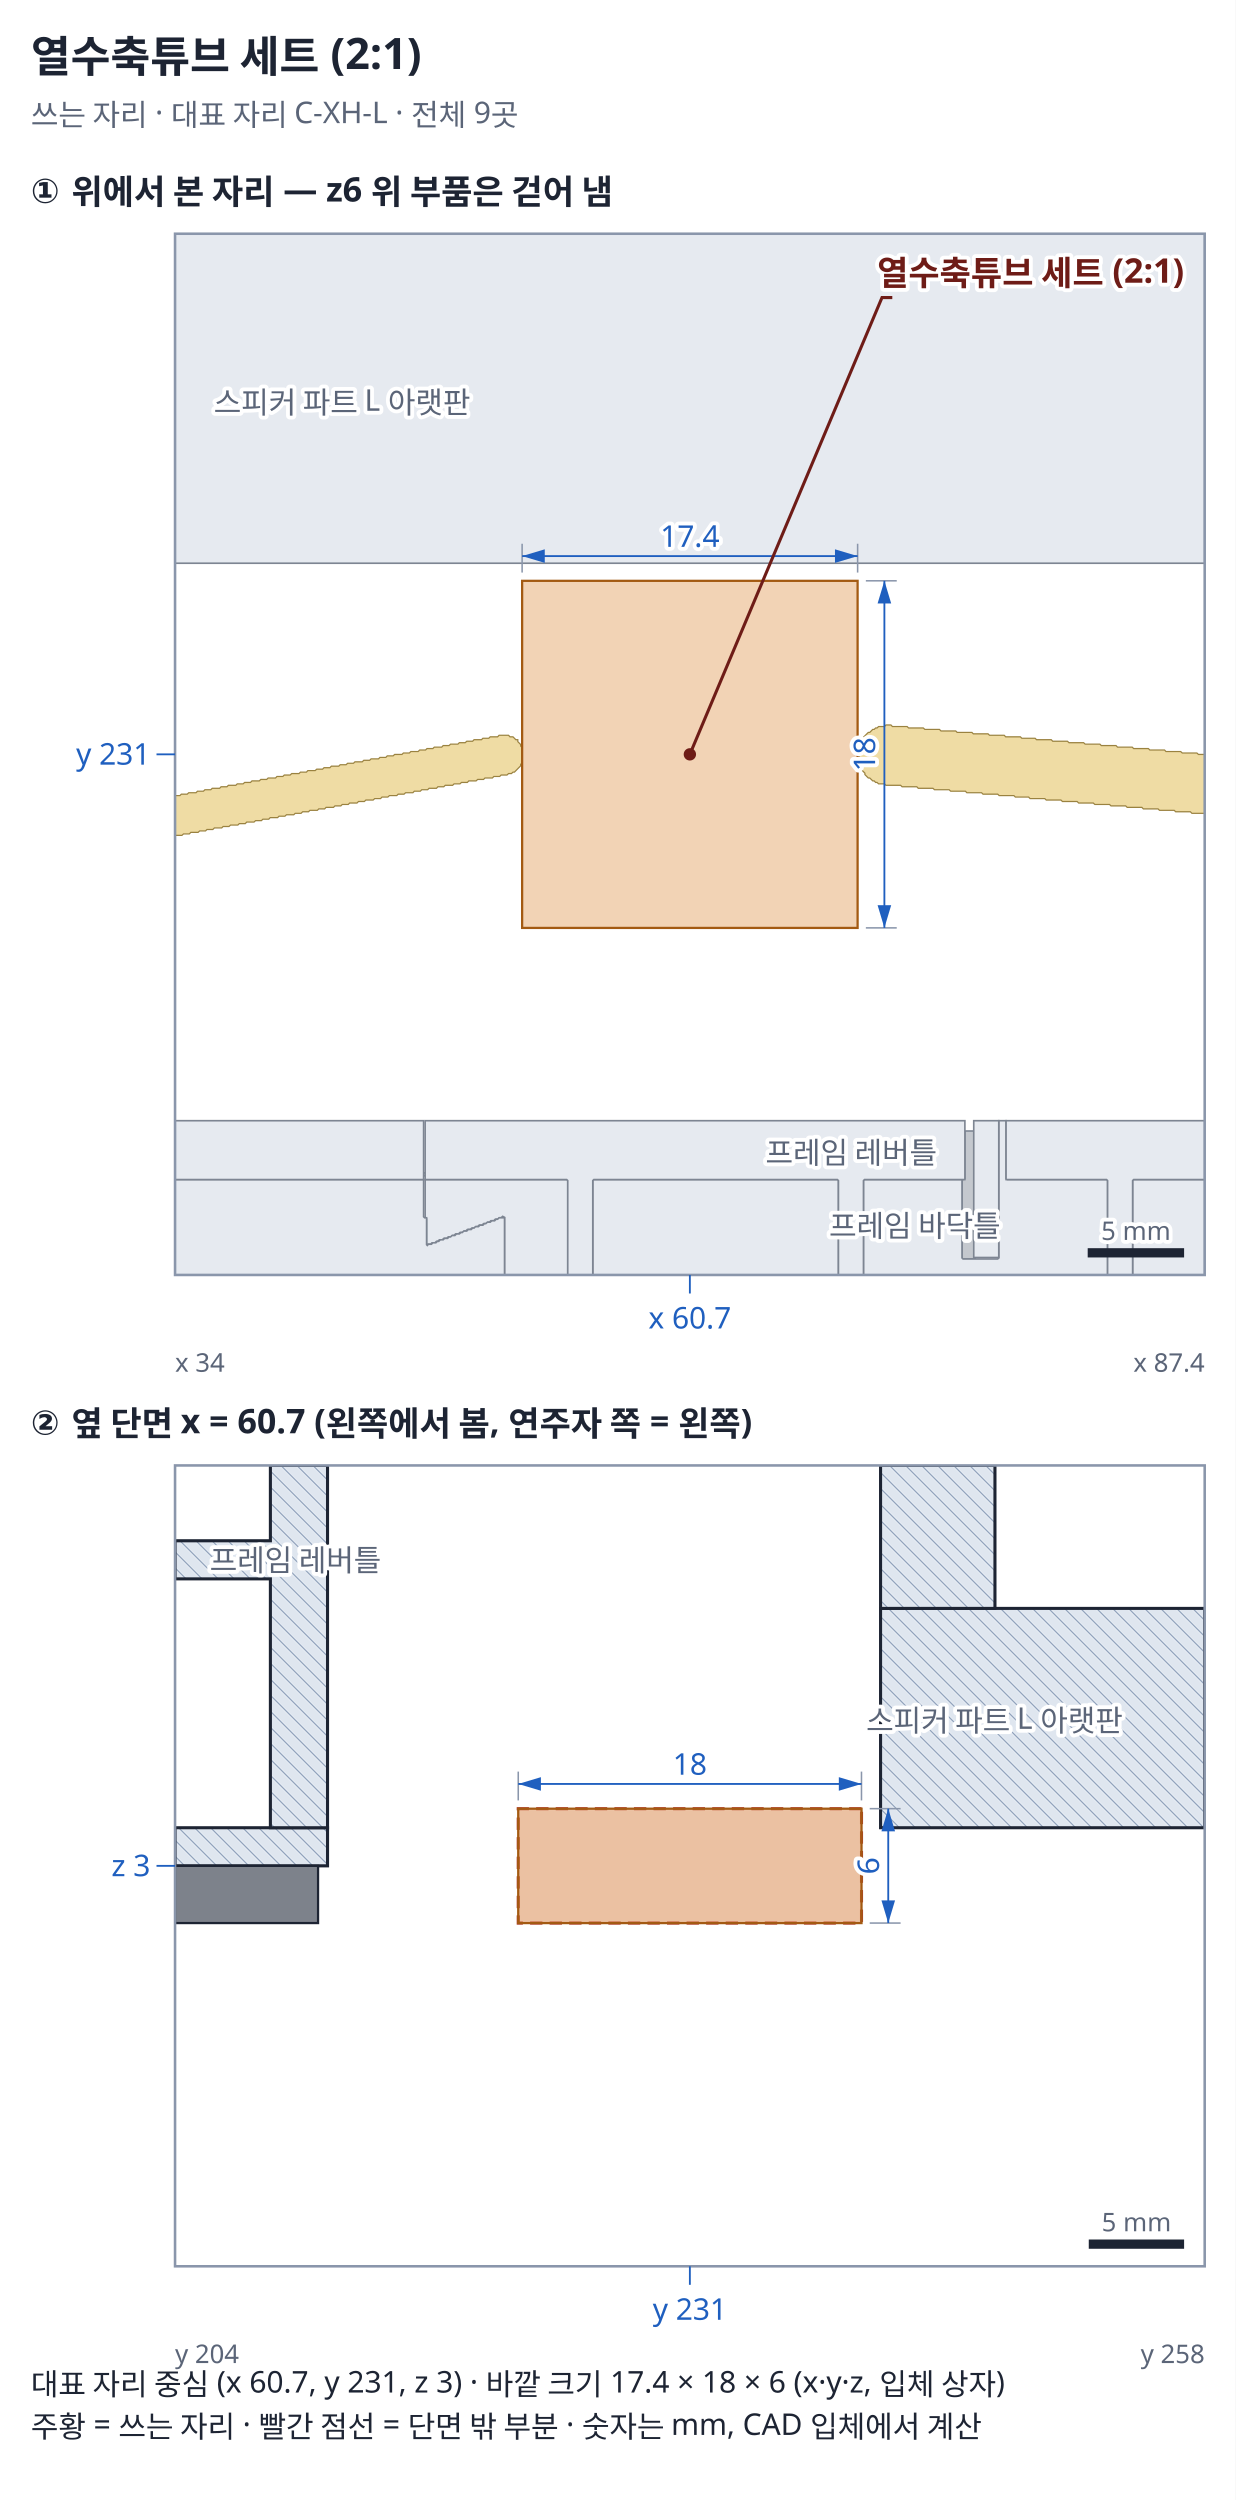
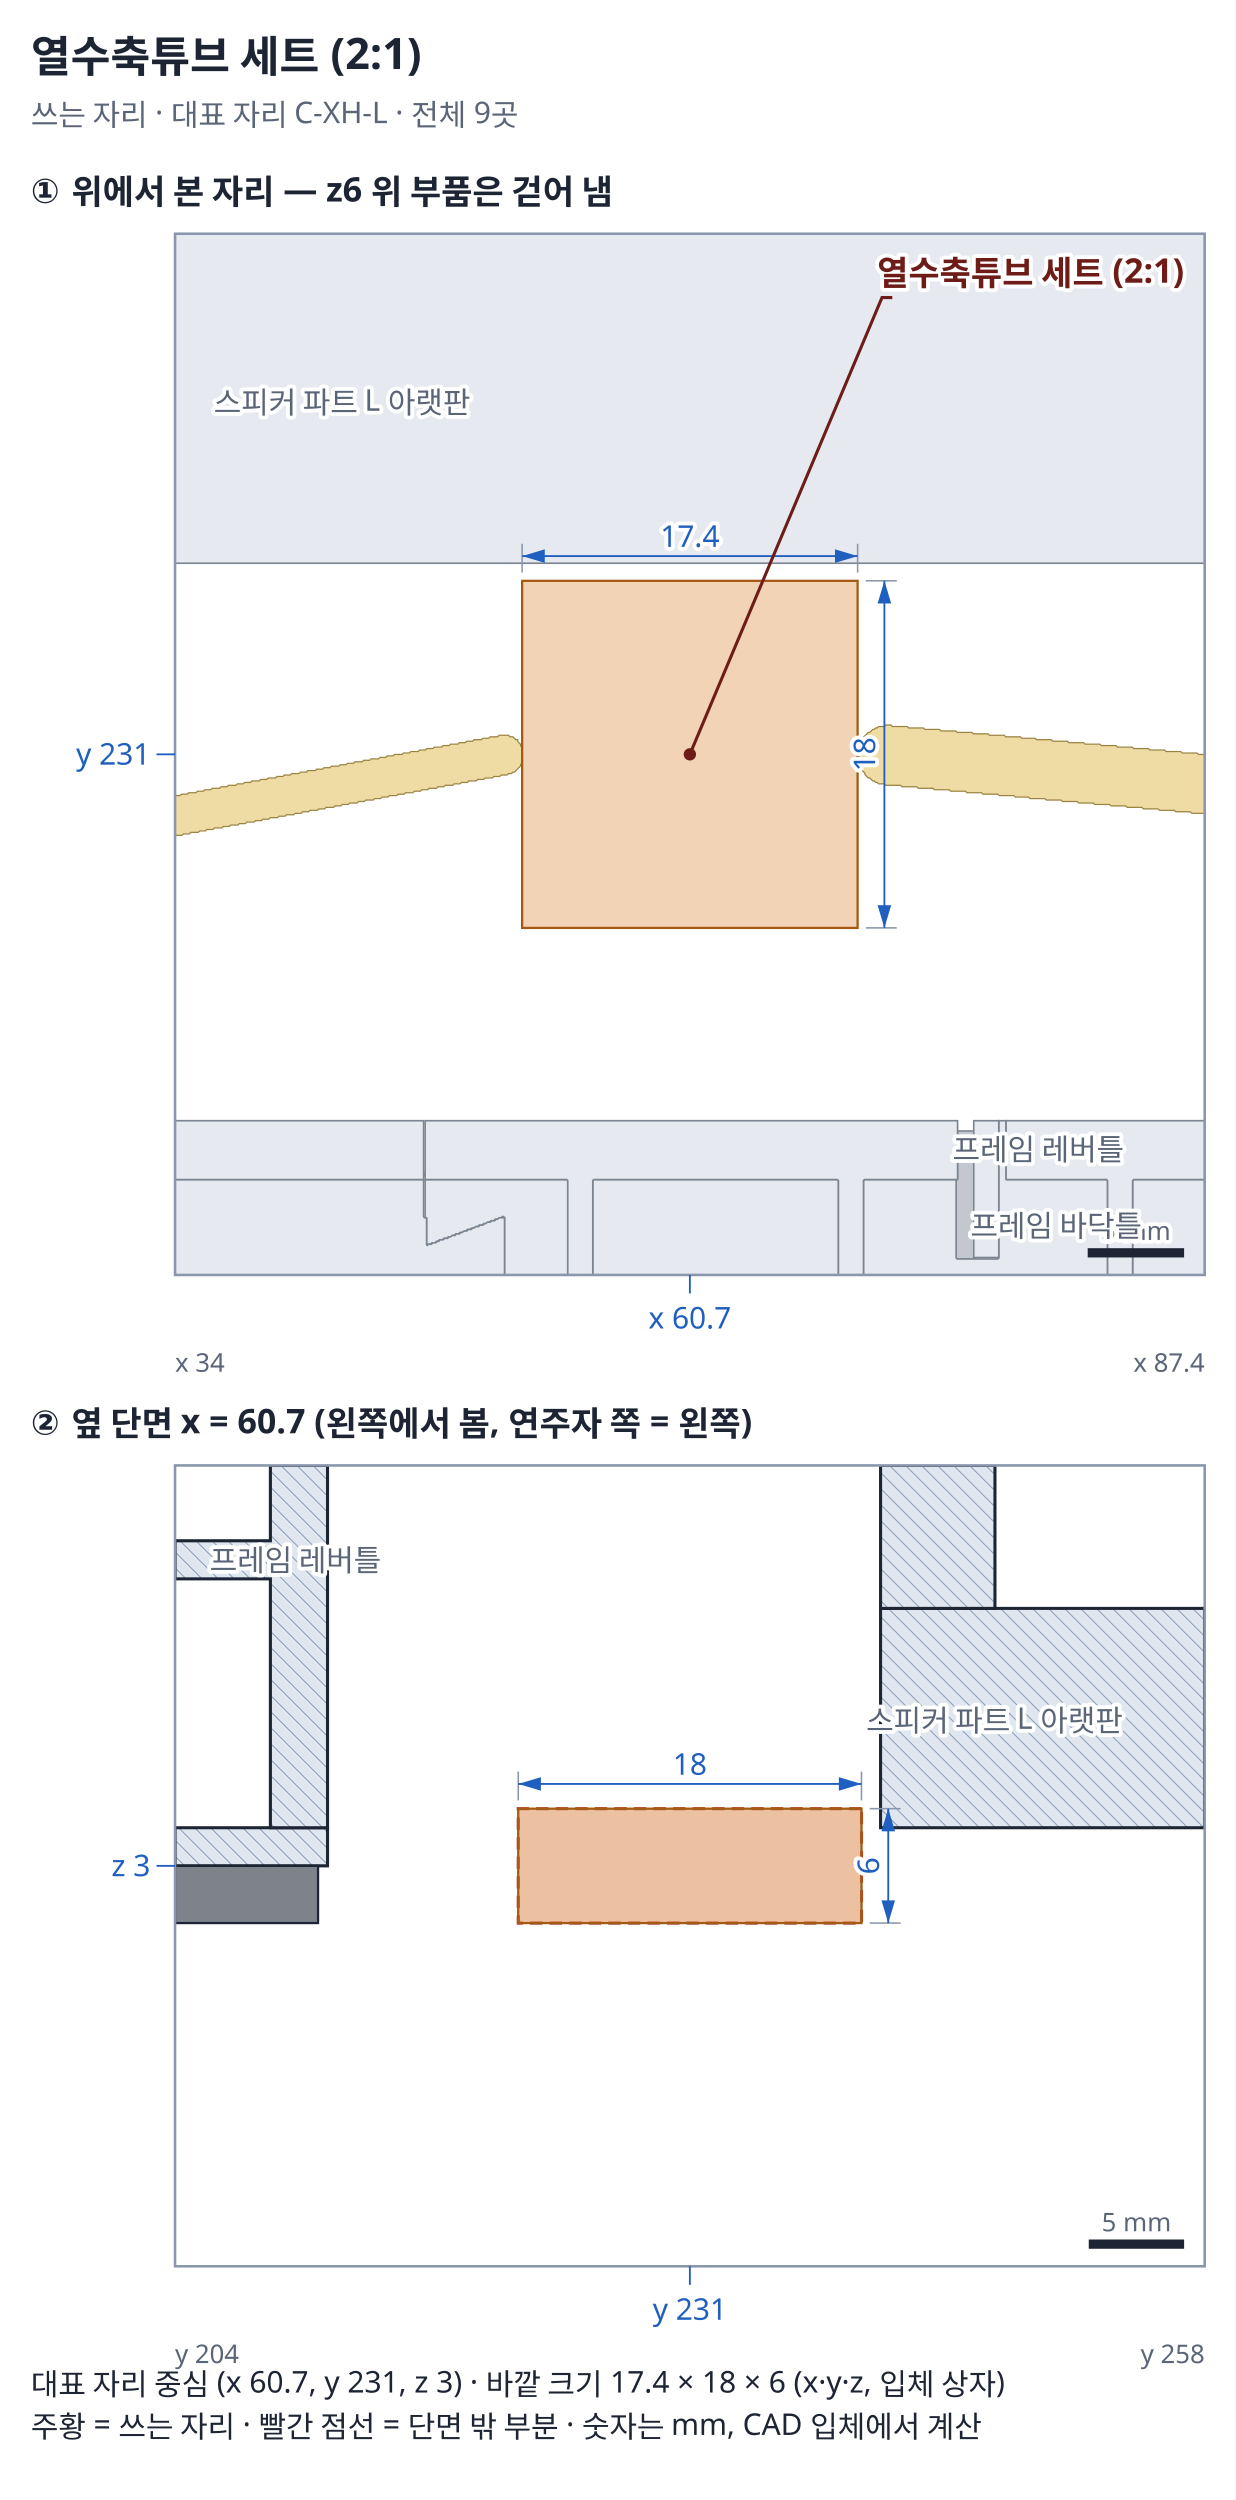
<svg xmlns="http://www.w3.org/2000/svg" viewBox="0 0 120 242.8" width="600" height="1214">
  <defs>
    <style>
.bg{fill:#ffffff}
.frame{fill:none;stroke:#1d2433;stroke-width:.5}
.t{font-family:'Apple SD Gothic Neo','Noto Sans KR','Malgun Gothic','IBM Plex Sans KR',sans-serif;fill:#1d2433}
.h{paint-order:stroke;stroke:#ffffff;stroke-width:.75;stroke-linejoin:round}
.tb{font-weight:700}
.td{fill:#1f5fbf}
.tm{fill:#5b6578}
.tr{fill:#c2410c}
.S-wood{fill:url(#hw);stroke:#1d2433;stroke-width:.4;stroke-linejoin:round}
.S-print{fill:url(#hp);stroke:#1d2433;stroke-width:.4;stroke-linejoin:round}
.S-metal{fill:url(#hm);stroke:#1d2433;stroke-width:.32;stroke-linejoin:round}
.S-rubber{fill:#50555e;stroke:#1d2433;stroke-width:.25}
.S-elec{fill:url(#he);stroke:#1d2433;stroke-width:.3}
.S-screen{fill:#3a4150;stroke:#1d2433;stroke-width:.3}
.S-cable{fill:#e3b23c;stroke:#6b5a1e;stroke-width:.18}
.S-ctx{fill:#eceef1;stroke:#a3aab5;stroke-width:.18}
.P-wood{fill:#f2e6d2;stroke:#39404d;stroke-width:.22;stroke-linejoin:round}
.P-print{fill:#e5ebf3;stroke:#39404d;stroke-width:.22;stroke-linejoin:round}
.P-metal{fill:#c9ced6;stroke:#39404d;stroke-width:.2}
.P-rubber{fill:#7d828b;stroke:#39404d;stroke-width:.18}
.P-elec{fill:#d3ead8;stroke:#39404d;stroke-width:.2}
.P-screen{fill:#596070;stroke:#39404d;stroke-width:.2}
.P-cable{fill:#f0cf7a;fill-opacity:.55;stroke:#8a7430;stroke-width:.14;stroke-opacity:.7}
.P-ctx{fill:#f2f3f5;stroke:#b3b9c3;stroke-width:.18}
.air{fill:#e8f1fb;stroke:none}
.hid{fill:none;stroke:#39404d;stroke-width:.24;stroke-dasharray:1.6 .9}
.hidc{fill:none;stroke:#c2410c;stroke-width:.28;stroke-dasharray:2.2 1.1}
.ph{fill:none;stroke:#5b6578;stroke-width:.3;stroke-dasharray:4 1 1 1}
.cl{fill:none;stroke:#6b7690;stroke-width:.2;stroke-dasharray:6 1.2 1 1.2}
.thin{fill:none;stroke:#39404d;stroke-width:.2}
.vis{fill:none;stroke:#1d2433;stroke-width:.3}
.sound{fill:none;stroke:#c2410c;stroke-width:.4;stroke-dasharray:3 1.2}
.ax{fill:none;stroke:#7a3fb5;stroke-width:.3;stroke-dasharray:5 1.2 1 1.2}
.keep{fill:none;stroke:#b42318;stroke-width:.3;stroke-dasharray:1.2 1}
.dm{fill:none;stroke:#1f5fbf;stroke-width:.18}
.ex{fill:none;stroke:#8a96ab;stroke-width:.15}
.ah{fill:#1f5fbf;stroke:none}
.ld{fill:none;stroke:#3d4555;stroke-width:.18}
.dot{fill:#3d4555}
.bal{fill:#ffffff;stroke:#1d2433;stroke-width:.25}
.secl{fill:none;stroke:#1d2433;stroke-width:.55}
.seca{fill:#1d2433}
.grid{fill:none;stroke:#1d2433;stroke-width:.25}
.grid2{fill:none;stroke:#8a96ab;stroke-width:.15}
.box{fill:#fbfbfc;stroke:#c3c9d3;stroke-width:.2}
.sheetply{fill:#fbf6ee;stroke:#1d2433;stroke-width:.35}
.zone{fill:#f4f6f9;stroke:#8a96ab;stroke-width:.2}
.datum{fill:none;stroke:#15803d;stroke-width:.9;stroke-linecap:round;stroke-opacity:.9}
.spot{fill:none;stroke:#c2410c;stroke-width:.32}
.spoth{fill:none;stroke:#c2410c;stroke-width:.32;stroke-dasharray:.45 .3}

.Zkw{fill:#fbfbf8;stroke:#7d8592;stroke-width:.16}.Zkb{fill:#aab0b9;stroke:#5d6672;stroke-width:.16}.Zpr{fill:#e6eaf0;stroke:#7d8592;stroke-width:.16}
.Zwd{fill:#efe4d0;stroke:#8a7a5e;stroke-width:.16}.Zel{fill:#dbe9df;stroke:#6f8a77;stroke-width:.16}.Zmt{fill:#d2d7de;stroke:#6f7887;stroke-width:.14}
.Zrb{fill:#c4c8ce;stroke:#6f7887;stroke-width:.14}.Zcb{fill:#efdca4;stroke:#9a8240;stroke-width:.12}
.Skw{fill:#f4f4ee;stroke:#1d2433;stroke-width:.3}.Skb{fill:#8e95a0;stroke:#1d2433;stroke-width:.3}.Spr{fill:url(#hp);stroke:#1d2433;stroke-width:.3}
.Swd{fill:url(#hw);stroke:#1d2433;stroke-width:.3}.Sel{fill:url(#he);stroke:#1d2433;stroke-width:.26}.Smt{fill:url(#hm);stroke:#1d2433;stroke-width:.24}
.Srb{fill:#7d828b;stroke:#1d2433;stroke-width:.22}.Scb{fill:#e3b23c;stroke:#6b5a1e;stroke-width:.16}
.HL{fill:#B3342D;fill-opacity:.88;stroke:#6e1c17;stroke-width:.3;stroke-linejoin:round}
.HLs{fill:#B3342D;stroke:#5a1511;stroke-width:.32;stroke-linejoin:round}
.HL2{fill:#B3342D;fill-opacity:.32;stroke:#B3342D;stroke-width:.2}
.HLp{fill:#B3342D;fill-opacity:.14;stroke:#B3342D;stroke-width:.3;stroke-dasharray:1.2 .7}
.HH{fill:#d9822b;fill-opacity:.35;stroke:#a35a12;stroke-width:.22}
.vf{fill:none;stroke:#8a96ab;stroke-width:.25}
.lead{fill:none;stroke:#6e1c17;stroke-width:.3}
.tl{fill:#6e1c17}
.nb{fill:#5b6578}
</style>
    <pattern id="hw" patternUnits="userSpaceOnUse" width="1.6" height="1.6" patternTransform="rotate(45)">
      <rect width="1.6" height="1.6" fill="#ecdcc2" />
      <line x1="0" y1="0" x2="0" y2="1.6" stroke="#a8875a" stroke-width=".22" />
    </pattern>
    <pattern id="hp" patternUnits="userSpaceOnUse" width="1.1" height="1.1" patternTransform="rotate(-45)">
      <rect width="1.1" height="1.1" fill="#dfe6ef" />
      <line x1="0" y1="0" x2="0" y2="1.1" stroke="#7f93b0" stroke-width=".16" />
    </pattern>
    <pattern id="hm" patternUnits="userSpaceOnUse" width=".9" height=".9" patternTransform="rotate(45)">
      <rect width=".9" height=".9" fill="#c3c8d1" />
      <path d="M0 0V.9M0 0H.9" stroke="#5d6778" stroke-width=".12" />
    </pattern>
    <pattern id="he" patternUnits="userSpaceOnUse" width="1.4" height="1.4">
      <rect width="1.4" height="1.4" fill="#cfe6d3" />
      <line x1="0" y1=".7" x2="1.4" y2=".7" stroke="#5f9a6c" stroke-width=".14" />
    </pattern>
    <clipPath id="c0">
      <rect x="17.00" y="22.70" width="100.00" height="101.12" />
    </clipPath>
    <clipPath id="c1">
      <rect x="17.00" y="142.32" width="100.00" height="77.78" />
    </clipPath>
  </defs>
  <rect class="bg" x="0" y="0" width="120" height="242.8" />
  <g class="L-geo">
-     <path class="Zrb" fill-rule="evenodd" d="M94.73 122.18 94.57 122.03 94.57 109.84 93.71 109.84 93.71 114.46 93.61 114.56 93.43 114.56 93.43 122.27 94.69 122.27Z" clip-path="url(#c0)" />
+     <path class="Zrb" fill-rule="evenodd" d="M94.73 122.18 94.57 122.03 94.57 109.84 93.00 109.84 93.00 114.46 92.86 114.60 92.86 122.27 94.69 122.27Z" clip-path="url(#c0)" />
    <path class="Zrb" fill-rule="evenodd" d="M41.36 113.91 41.07 113.91 41.07 114.20 41.36 114.20Z" clip-path="url(#c0)" />
    <path class="Zcb" fill-rule="evenodd" d="M17.82 80.99 18.39 80.99 18.53 80.84 19.24 80.84 19.39 80.70 19.96 80.70 20.10 80.56 20.67 80.56 20.82 80.41 21.53 80.41 21.67 80.27 22.24 80.27 22.39 80.13 23.10 80.13 23.24 79.99 23.82 79.99 23.96 79.84 24.67 79.84 24.82 79.70 25.39 79.70 25.53 79.56 26.10 79.56 26.24 79.41 26.96 79.41 27.10 79.27 27.67 79.27 27.82 79.13 28.53 79.13 28.67 78.99 29.24 78.99 29.39 78.84 29.96 78.84 30.10 78.70 30.82 78.70 30.96 78.56 31.53 78.56 31.67 78.41 32.39 78.41 32.53 78.27 33.10 78.27 33.24 78.13 33.82 78.13 33.96 77.99 34.67 77.99 34.82 77.84 35.39 77.84 35.53 77.70 36.24 77.70 36.39 77.56 36.96 77.56 37.10 77.41 37.67 77.41 37.82 77.27 38.53 77.27 38.67 77.13 39.24 77.13 39.39 76.99 40.10 76.99 40.24 76.84 40.82 76.84 40.96 76.70 41.53 76.70 41.67 76.56 42.39 76.56 42.53 76.41 43.10 76.41 43.24 76.27 43.96 76.27 44.10 76.13 44.67 76.13 44.82 75.99 45.39 75.99 45.53 75.84 46.24 75.84 46.39 75.70 46.96 75.70 47.10 75.56 47.82 75.56 47.96 75.41 48.53 75.41 48.67 75.27 49.24 75.27 49.39 75.13 49.67 75.13 49.82 74.99 49.96 74.99 50.57 74.37 50.57 74.23 50.71 74.09 50.71 72.60 50.57 72.46 50.57 72.31 50.29 72.03 50.29 71.84 50.10 71.84 49.82 71.56 49.53 71.56 49.39 71.41 48.47 71.41 48.33 71.56 47.61 71.56 47.47 71.70 46.90 71.70 46.76 71.84 46.04 71.84 45.90 71.99 45.33 71.99 45.18 72.13 44.61 72.13 44.47 72.27 43.76 72.27 43.61 72.41 43.04 72.41 42.90 72.56 42.18 72.56 42.04 72.70 41.47 72.70 41.33 72.84 40.76 72.84 40.61 72.99 39.90 72.99 39.76 73.13 39.18 73.13 39.04 73.27 38.33 73.27 38.18 73.41 37.61 73.41 37.47 73.56 36.90 73.56 36.76 73.70 36.04 73.70 35.90 73.84 35.33 73.84 35.18 73.99 34.47 73.99 34.33 74.13 33.76 74.13 33.61 74.27 33.04 74.27 32.90 74.41 32.18 74.41 32.04 74.56 31.47 74.56 31.33 74.70 30.76 74.70 30.61 74.84 29.90 74.84 29.76 74.99 29.18 74.99 29.04 75.13 28.33 75.13 28.18 75.27 27.61 75.27 27.47 75.41 26.90 75.41 26.76 75.56 26.04 75.56 25.90 75.70 25.33 75.70 25.18 75.84 24.47 75.84 24.33 75.99 23.76 75.99 23.61 76.13 23.04 76.13 22.90 76.27 22.18 76.27 22.04 76.41 21.47 76.41 21.33 76.56 20.61 76.56 20.47 76.70 19.90 76.70 19.76 76.84 19.18 76.84 19.04 76.99 18.33 76.99 18.18 77.13 17.61 77.13 17.47 77.27 17.00 77.27 17.00 81.13 17.67 81.13Z" clip-path="url(#c0)" />
    <path class="Zcb" fill-rule="evenodd" d="M117.00 73.27 116.39 73.27 116.24 73.13 114.82 73.13 114.67 72.99 113.24 72.99 113.10 72.84 111.67 72.84 111.53 72.70 110.10 72.70 109.96 72.56 108.53 72.56 108.39 72.41 106.96 72.41 106.82 72.27 105.39 72.27 105.24 72.13 103.82 72.13 103.67 71.99 102.24 71.99 102.10 71.84 100.67 71.84 100.53 71.70 99.24 71.70 99.10 71.56 97.67 71.56 97.53 71.41 96.10 71.41 95.96 71.27 94.53 71.27 94.39 71.13 92.96 71.13 92.82 70.99 91.39 70.99 91.24 70.84 89.82 70.84 89.67 70.70 88.24 70.70 88.10 70.56 86.67 70.56 86.53 70.41 86.04 70.41 85.90 70.56 85.33 70.56 85.18 70.70 85.04 70.70 84.90 70.84 84.76 70.84 84.47 71.13 84.33 71.13 83.86 71.60 83.86 71.74 83.57 72.03 83.57 72.17 83.43 72.31 83.43 74.37 83.71 74.66 83.71 74.80 84.00 75.09 84.00 75.23 84.33 75.56 84.47 75.56 84.76 75.84 84.90 75.84 85.04 75.99 85.18 75.99 85.33 76.13 85.90 76.13 86.04 76.27 87.47 76.27 87.61 76.41 89.04 76.41 89.18 76.56 90.61 76.56 90.76 76.70 92.18 76.70 92.33 76.84 93.76 76.84 93.90 76.99 95.33 76.99 95.47 77.13 96.90 77.13 97.04 77.27 98.47 77.27 98.61 77.41 99.90 77.41 100.04 77.56 101.47 77.56 101.61 77.70 103.04 77.70 103.18 77.84 104.61 77.84 104.76 77.99 106.18 77.99 106.33 78.13 107.76 78.13 107.90 78.27 109.33 78.27 109.47 78.41 110.90 78.41 111.04 78.56 112.47 78.56 112.61 78.70 114.04 78.70 114.18 78.84 115.61 78.84 115.76 78.99 117.00 78.99Z" clip-path="url(#c0)" />
    <path class="Zpr" fill-rule="evenodd" d="M117.00 22.70 17.00 22.70 17.00 54.70 117.00 54.70Z" clip-path="url(#c0)" />
-     <path class="Zpr" fill-rule="evenodd" d="M107.57 114.56 97.82 114.56 97.71 114.46 97.71 108.84 97.00 108.84 97.00 122.17 96.90 122.27 93.53 122.27 93.43 122.17 93.43 114.56 83.86 114.56 83.86 123.84 107.57 123.84ZM55.14 114.56 41.29 114.56 41.29 118.23 41.43 118.37 41.43 120.84 41.82 120.84 41.96 120.70 42.24 120.70 42.39 120.56 42.53 120.56 42.67 120.41 42.96 120.41 43.10 120.27 43.39 120.27 43.53 120.13 43.82 120.13 43.96 119.99 44.10 119.99 44.24 119.84 44.53 119.84 44.67 119.70 44.96 119.70 45.10 119.56 45.24 119.56 45.39 119.41 45.67 119.41 45.82 119.27 46.10 119.27 46.24 119.13 46.39 119.13 46.53 118.99 46.82 118.99 46.96 118.84 47.24 118.84 47.39 118.70 47.53 118.70 47.67 118.56 47.96 118.56 48.10 118.41 48.39 118.41 48.53 118.27 48.67 118.27 48.82 118.13 49.00 118.23 49.00 123.84 55.14 123.84ZM81.43 114.56 57.57 114.56 57.57 123.84 81.43 123.84ZM117.00 114.56 110.00 114.56 110.00 123.84 117.00 123.84Z" clip-path="url(#c0)" />
-     <path class="Zpr" fill-rule="evenodd" d="M57.57 114.66 57.67 114.56 81.33 114.56 81.43 114.66 81.43 123.84 83.86 123.84 83.86 114.66 83.96 114.56 93.71 114.56 93.71 108.84 41.29 108.84 41.29 114.56 55.04 114.56 55.14 114.66 55.14 123.84 57.57 123.84ZM97.00 108.84 94.57 108.84 94.57 122.13 97.00 122.13ZM110.00 114.66 110.10 114.56 117.00 114.56 117.00 108.84 97.71 108.84 97.71 114.56 107.47 114.56 107.57 114.66 107.57 123.84 110.00 123.84Z" clip-path="url(#c0)" />
+     <path class="Zpr" fill-rule="evenodd" d="M107.57 114.56 97.82 114.56 97.71 114.46 97.71 108.84 97.00 108.84 97.00 122.17 96.90 122.27 92.96 122.27 92.86 122.17 92.86 114.56 83.86 114.56 83.86 123.84 107.57 123.84ZM55.14 114.56 41.29 114.56 41.29 118.23 41.43 118.37 41.43 120.84 41.82 120.84 41.96 120.70 42.24 120.70 42.39 120.56 42.53 120.56 42.67 120.41 42.96 120.41 43.10 120.27 43.39 120.27 43.53 120.13 43.82 120.13 43.96 119.99 44.10 119.99 44.24 119.84 44.53 119.84 44.67 119.70 44.96 119.70 45.10 119.56 45.24 119.56 45.39 119.41 45.67 119.41 45.82 119.27 46.10 119.27 46.24 119.13 46.39 119.13 46.53 118.99 46.82 118.99 46.96 118.84 47.24 118.84 47.39 118.70 47.53 118.70 47.67 118.56 47.96 118.56 48.10 118.41 48.39 118.41 48.53 118.27 48.67 118.27 48.82 118.13 49.00 118.23 49.00 123.84 55.14 123.84ZM81.43 114.56 57.57 114.56 57.57 123.84 81.43 123.84ZM117.00 114.56 110.00 114.56 110.00 123.84 117.00 123.84Z" clip-path="url(#c0)" />
+     <path class="Zpr" fill-rule="evenodd" d="M57.57 114.66 57.67 114.56 81.33 114.56 81.43 114.66 81.43 123.84 83.86 123.84 83.86 114.66 83.96 114.56 93.00 114.56 93.00 108.84 41.29 108.84 41.29 114.56 55.04 114.56 55.14 114.66 55.14 123.84 57.57 123.84ZM97.00 108.84 94.57 108.84 94.57 122.13 97.00 122.13ZM110.00 114.66 110.10 114.56 117.00 114.56 117.00 108.84 97.71 108.84 97.71 114.56 107.47 114.56 107.57 114.66 107.57 123.84 110.00 123.84Z" clip-path="url(#c0)" />
    <path class="Zpr" fill-rule="evenodd" d="M49.00 118.27 48.47 118.27 48.33 118.41 48.18 118.41 48.04 118.56 47.76 118.56 47.61 118.70 47.33 118.70 47.18 118.84 47.04 118.84 46.90 118.99 46.61 118.99 46.47 119.13 46.18 119.13 46.04 119.27 45.90 119.27 45.76 119.41 45.47 119.41 45.33 119.56 45.04 119.56 44.90 119.70 44.76 119.70 44.61 119.84 44.33 119.84 44.18 119.99 43.90 119.99 43.76 120.13 43.61 120.13 43.47 120.27 43.18 120.27 43.04 120.41 42.76 120.41 42.61 120.56 42.47 120.56 42.33 120.70 42.04 120.70 41.90 120.84 41.61 120.84 41.50 120.96 41.43 120.88 41.43 118.27 41.24 118.27 41.14 118.17 41.14 114.56 17.00 114.56 17.00 123.84 49.00 123.84Z" clip-path="url(#c0)" />
    <path class="Zpr" fill-rule="evenodd" d="M41.14 108.84 17.00 108.84 17.00 114.56 41.14 114.56Z" clip-path="url(#c0)" />
    <path class="Spr" fill-rule="evenodd" d="M31.81 177.51 17.00 177.51 17.00 181.21 31.81 181.21Z" clip-path="url(#c1)" />
    <path class="Spr" fill-rule="evenodd" d="M31.81 142.32 26.26 142.32 26.26 149.64 17.00 149.64 17.00 153.34 26.26 153.34 26.26 177.51 31.81 177.51Z" clip-path="url(#c1)" />
    <path class="Spr" fill-rule="evenodd" d="M117.00 156.21 85.52 156.21 85.52 177.51 117.00 177.51Z" clip-path="url(#c1)" />
    <path class="Spr" fill-rule="evenodd" d="M96.63 142.32 85.52 142.32 85.52 156.21 96.63 156.21Z" clip-path="url(#c1)" />
    <path class="Srb" fill-rule="evenodd" d="M30.89 181.21 17.00 181.21 17.00 186.77 30.89 186.77Z" clip-path="url(#c1)" />
  </g>
  <g class="L-over">
    <path class="HH" fill-rule="evenodd" d="M83.29 56.41 50.71 56.41 50.71 90.12 83.29 90.12Z" clip-path="url(#c0)" />
    <rect class="vf" x="17.000" y="22.700" width="100.000" height="101.124" />
    <rect class="seca" x="105.637" y="121.224" width="9.363" height="0.900" />
    <path class="HLp" fill-rule="evenodd" d="M83.67 175.66 50.33 175.66 50.33 186.77 83.67 186.77Z" clip-path="url(#c1)" />
    <path class="HH" fill-rule="evenodd" d="M83.67 175.66 50.33 175.66 50.33 186.77 83.67 186.77Z" clip-path="url(#c1)" />
    <rect class="vf" x="17.000" y="142.324" width="100.000" height="77.778" />
    <rect class="seca" x="105.741" y="217.501" width="9.259" height="0.900" />
  </g>
  <g class="L-dim">
    <path class="dm" d="M67.000 123.824 L67.000 125.624" />
    <path class="dm" d="M15.200 73.262 L17.000 73.262" />
    <path class="ex" d="M50.708 55.608 L50.708 52.808" />
    <path class="ex" d="M83.292 55.608 L83.292 52.808" />
    <path class="dm" d="M50.708 54.008 L83.292 54.008" />
    <path class="ah" d="M50.708 54.008 L52.908 53.348 L52.908 54.668 Z" />
    <path class="ah" d="M83.292 54.008 L81.092 54.668 L81.092 53.348 Z" />
    <path class="ex" d="M84.092 56.408 L87.092 56.408" />
    <path class="ex" d="M84.092 90.116 L87.092 90.116" />
    <path class="dm" d="M85.892 56.408 L85.892 90.116" />
    <path class="ah" d="M85.892 56.408 L86.552 58.608 L85.232 58.608 Z" />
    <path class="ah" d="M85.892 90.116 L85.232 87.916 L86.552 87.916 Z" />
    <path class="dm" d="M67.000 220.101 L67.000 221.901" />
    <path class="dm" d="M15.200 181.212 L17.000 181.212" />
    <path class="ex" d="M50.333 174.857 L50.333 172.057" />
    <path class="ex" d="M83.667 174.857 L83.667 172.057" />
    <path class="dm" d="M50.333 173.257 L83.667 173.257" />
    <path class="ah" d="M50.333 173.257 L52.533 172.597 L52.533 173.917 Z" />
    <path class="ah" d="M83.667 173.257 L81.467 173.917 L81.467 172.597 Z" />
    <path class="ex" d="M84.467 175.657 L87.467 175.657" />
    <path class="ex" d="M84.467 186.768 L87.467 186.768" />
    <path class="dm" d="M86.267 175.657 L86.267 186.768" />
    <path class="ah" d="M86.267 175.657 L86.927 177.857 L85.607 177.857 Z" />
    <path class="ah" d="M86.267 186.768 L85.607 184.568 L86.927 184.568 Z" />
  </g>
  <g class="L-lead">
    <path class="lead" d="M67.00 73.26 L85.66 28.90 L86.66 28.90" />
    <circle class="tl" cx="67.000" cy="73.262" r="0.600" />
  </g>
  <g class="L-text">
    <text class="t tb" x="3.000" y="7.000" font-size="4.20" text-anchor="start">열수축튜브 세트 (2:1)</text>
    <text class="t tm" x="3.000" y="12.200" font-size="2.90" text-anchor="start">쓰는 자리 · 대표 자리 C-XH-L · 전체 9곳</text>
    <text class="t tb" x="3.000" y="19.700" font-size="3.30" text-anchor="start">① 위에서 본 자리 — z6 위 부품은 걷어 냄</text>
    <text class="t h td" x="67.000" y="129.024" font-size="2.90" text-anchor="middle">x 60.7</text>
    <text class="t h td" x="14.600" y="74.262" font-size="2.90" text-anchor="end">y 231</text>
    <text class="t tm" x="17.000" y="133.224" font-size="2.50" text-anchor="start">x 34</text>
    <text class="t tm" x="117.000" y="133.224" font-size="2.50" text-anchor="end">x 87.4</text>
    <text class="t h td" x="67.000" y="53.108" font-size="2.90" text-anchor="middle">17.4</text>
    <text class="t h td" x="84.992" y="73.262" font-size="2.90" text-anchor="middle" transform="rotate(-90 84.992 73.262)">18</text>
    <text class="t h tb tl" x="115.000" y="27.700" font-size="3.30" text-anchor="end">열수축튜브 세트 (2:1)</text>
    <text class="t h tm" x="110.318" y="120.424" font-size="2.50" text-anchor="middle">5 mm</text>
    <text class="t h nb" x="33.216" y="40.132" font-size="2.90" text-anchor="middle">스피커 파트 L 아랫판</text>
-     <text class="t h nb" x="88.850" y="120.106" font-size="2.90" text-anchor="middle">프레임 바닥틀</text>
-     <text class="t h nb" x="82.677" y="113.001" font-size="2.90" text-anchor="middle">프레임 레버틀</text>
+     <text class="t h nb" x="102.579" y="120.106" font-size="2.90" text-anchor="middle">프레임 바닥틀</text>
+     <text class="t h nb" x="100.842" y="112.681" font-size="2.90" text-anchor="middle">프레임 레버틀</text>
    <text class="t tb" x="3.000" y="139.324" font-size="3.30" text-anchor="start">② 옆 단면 x = 60.7 (왼쪽에서 봄, 연주자 쪽 = 왼쪽)</text>
    <text class="t h td" x="67.000" y="225.301" font-size="2.90" text-anchor="middle">y 231</text>
    <text class="t h td" x="14.600" y="182.212" font-size="2.90" text-anchor="end">z 3</text>
    <text class="t tm" x="17.000" y="229.501" font-size="2.50" text-anchor="start">y 204</text>
    <text class="t tm" x="117.000" y="229.501" font-size="2.50" text-anchor="end">y 258</text>
    <text class="t h td" x="67.000" y="172.357" font-size="2.90" text-anchor="middle">18</text>
    <text class="t h td" x="85.367" y="181.212" font-size="2.90" text-anchor="middle" transform="rotate(-90 85.367 181.212)">6</text>
    <text class="t h tm" x="110.370" y="216.701" font-size="2.50" text-anchor="middle">5 mm</text>
    <text class="t h nb" x="96.580" y="168.148" font-size="2.90" text-anchor="middle">스피커 파트 L 아랫판</text>
    <text class="t h nb" x="28.696" y="152.583" font-size="2.90" text-anchor="middle">프레임 레버틀</text>
    <text class="t" x="3.000" y="232.601" font-size="2.90" text-anchor="start">대표 자리 중심 (x 60.7, y 231, z 3) · 바깥 크기 17.4 × 18 × 6 (x·y·z, 입체 상자)</text>
    <text class="t" x="3.000" y="236.719" font-size="2.90" text-anchor="start">주황 = 쓰는 자리 · 빨간 점선 = 단면 밖 부분 · 숫자는 mm, CAD 입체에서 계산</text>
  </g>
</svg>
